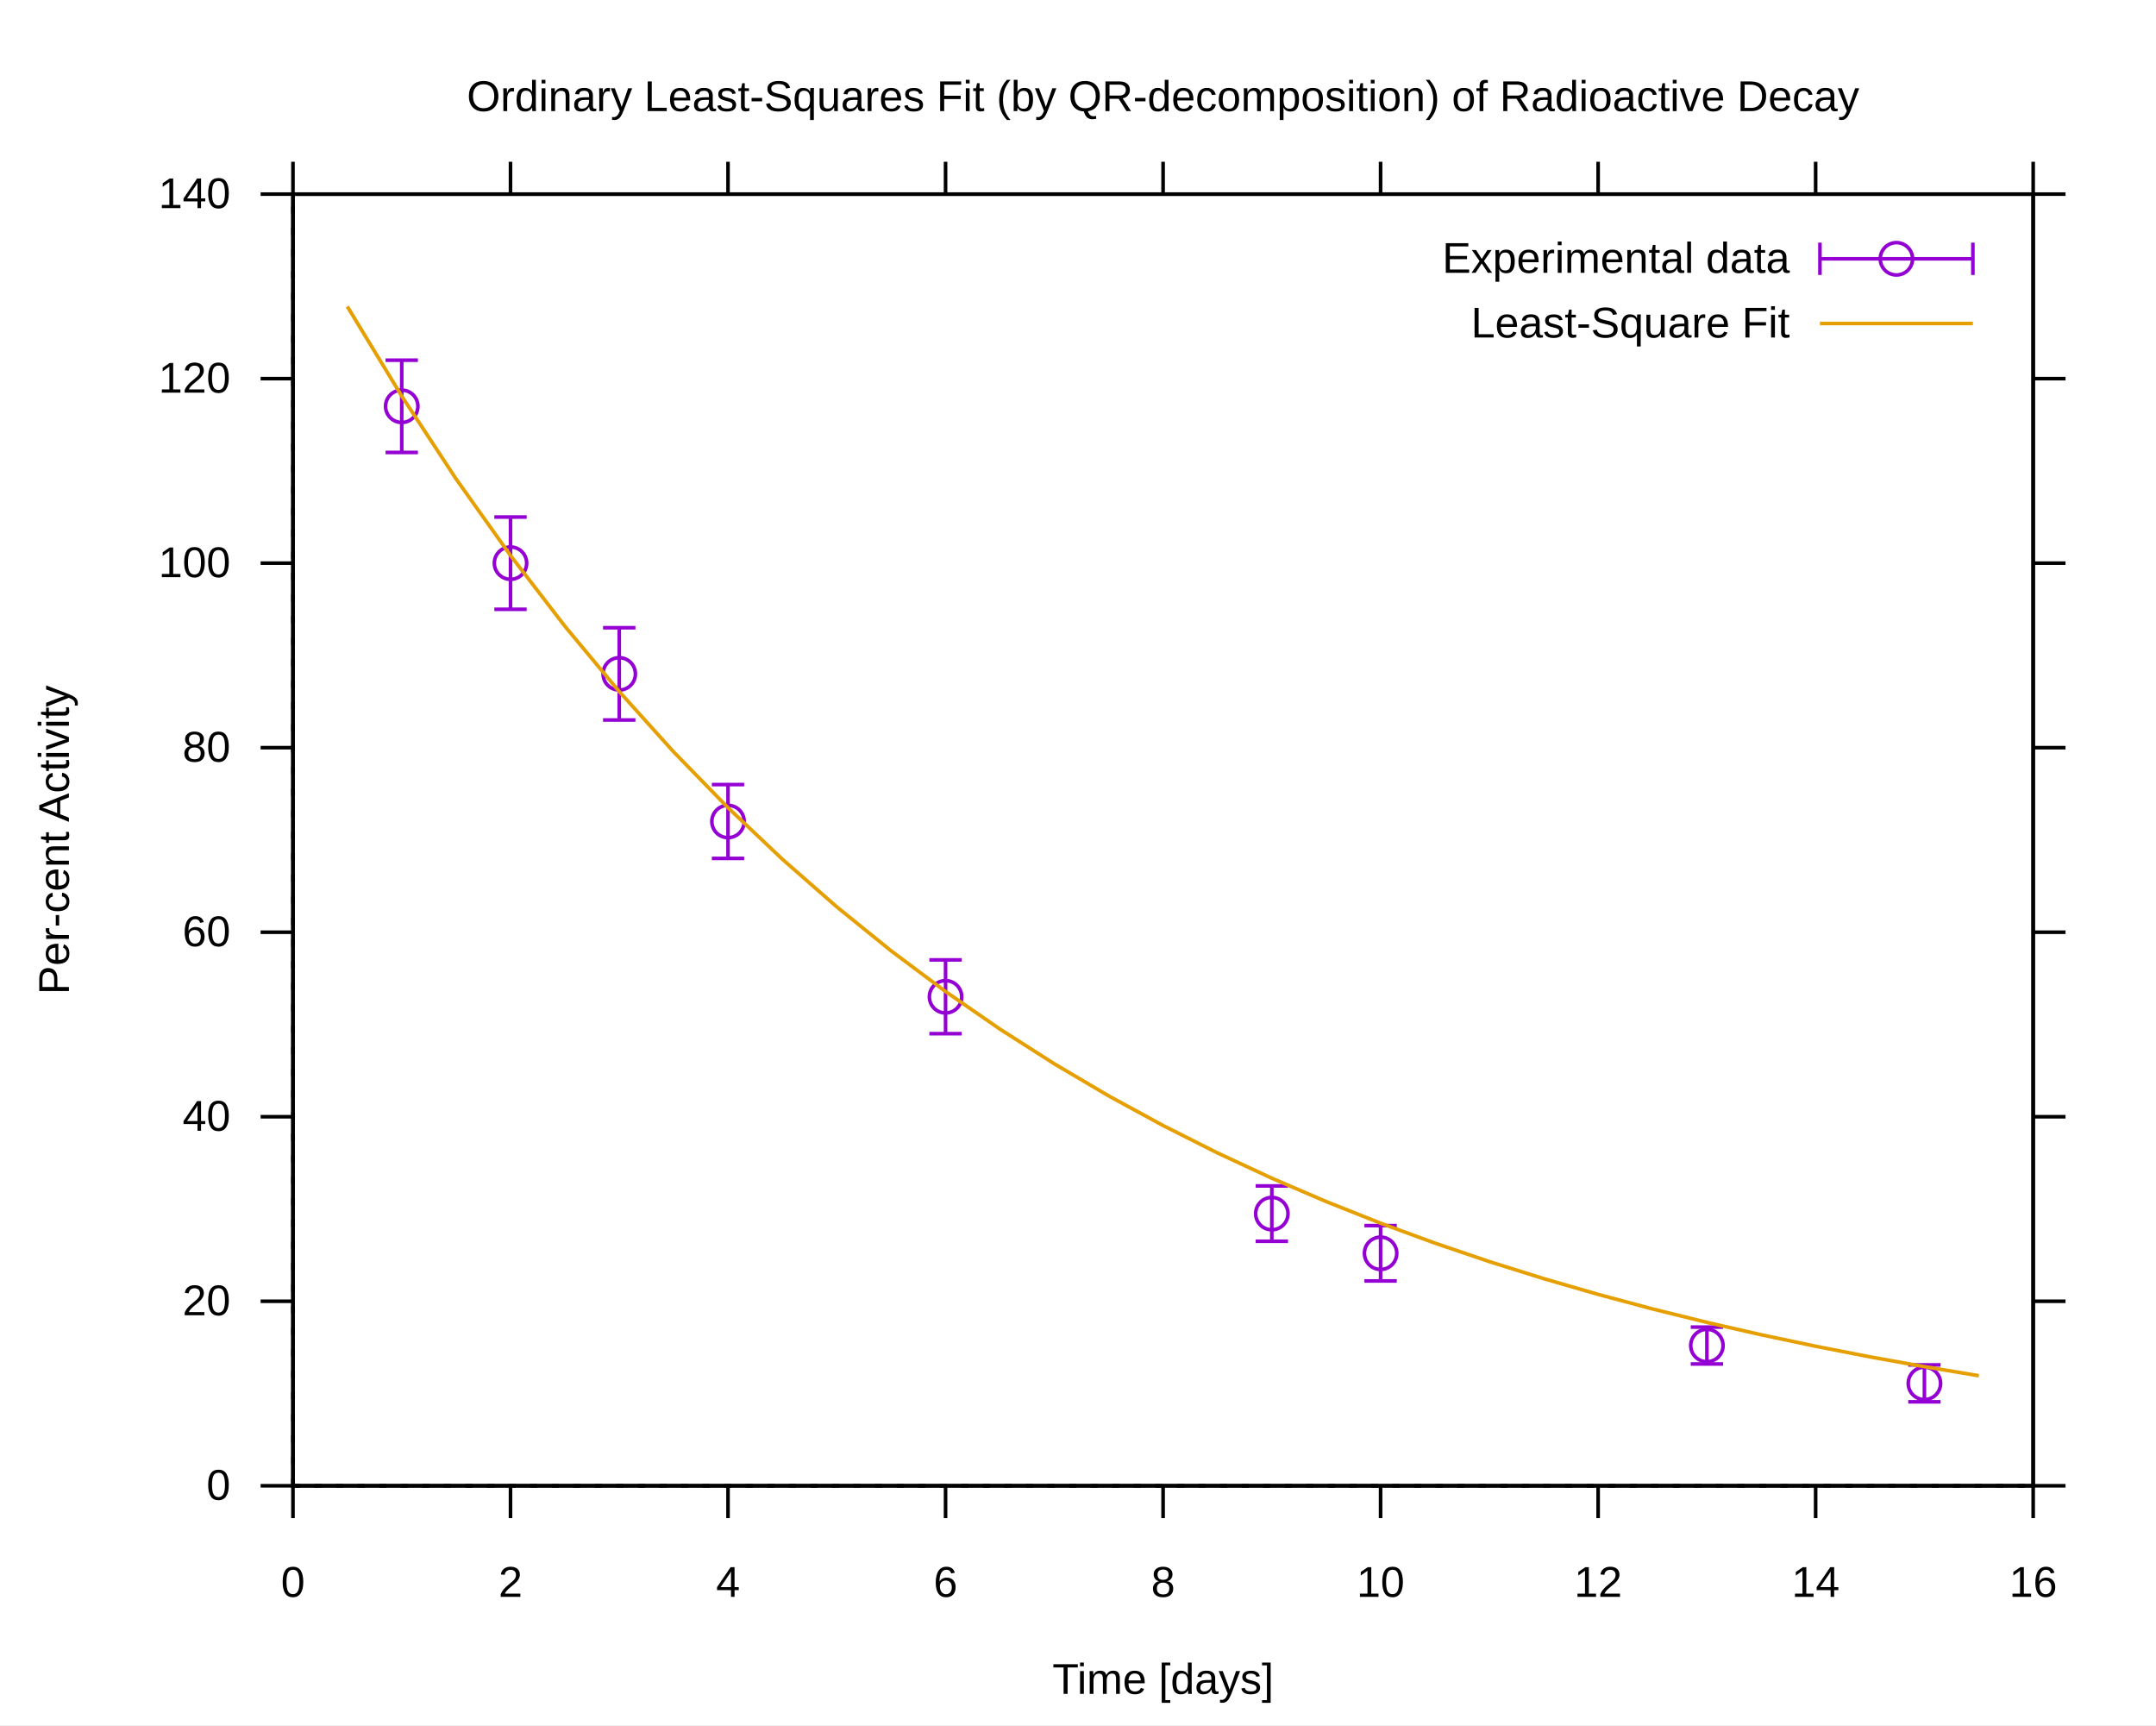
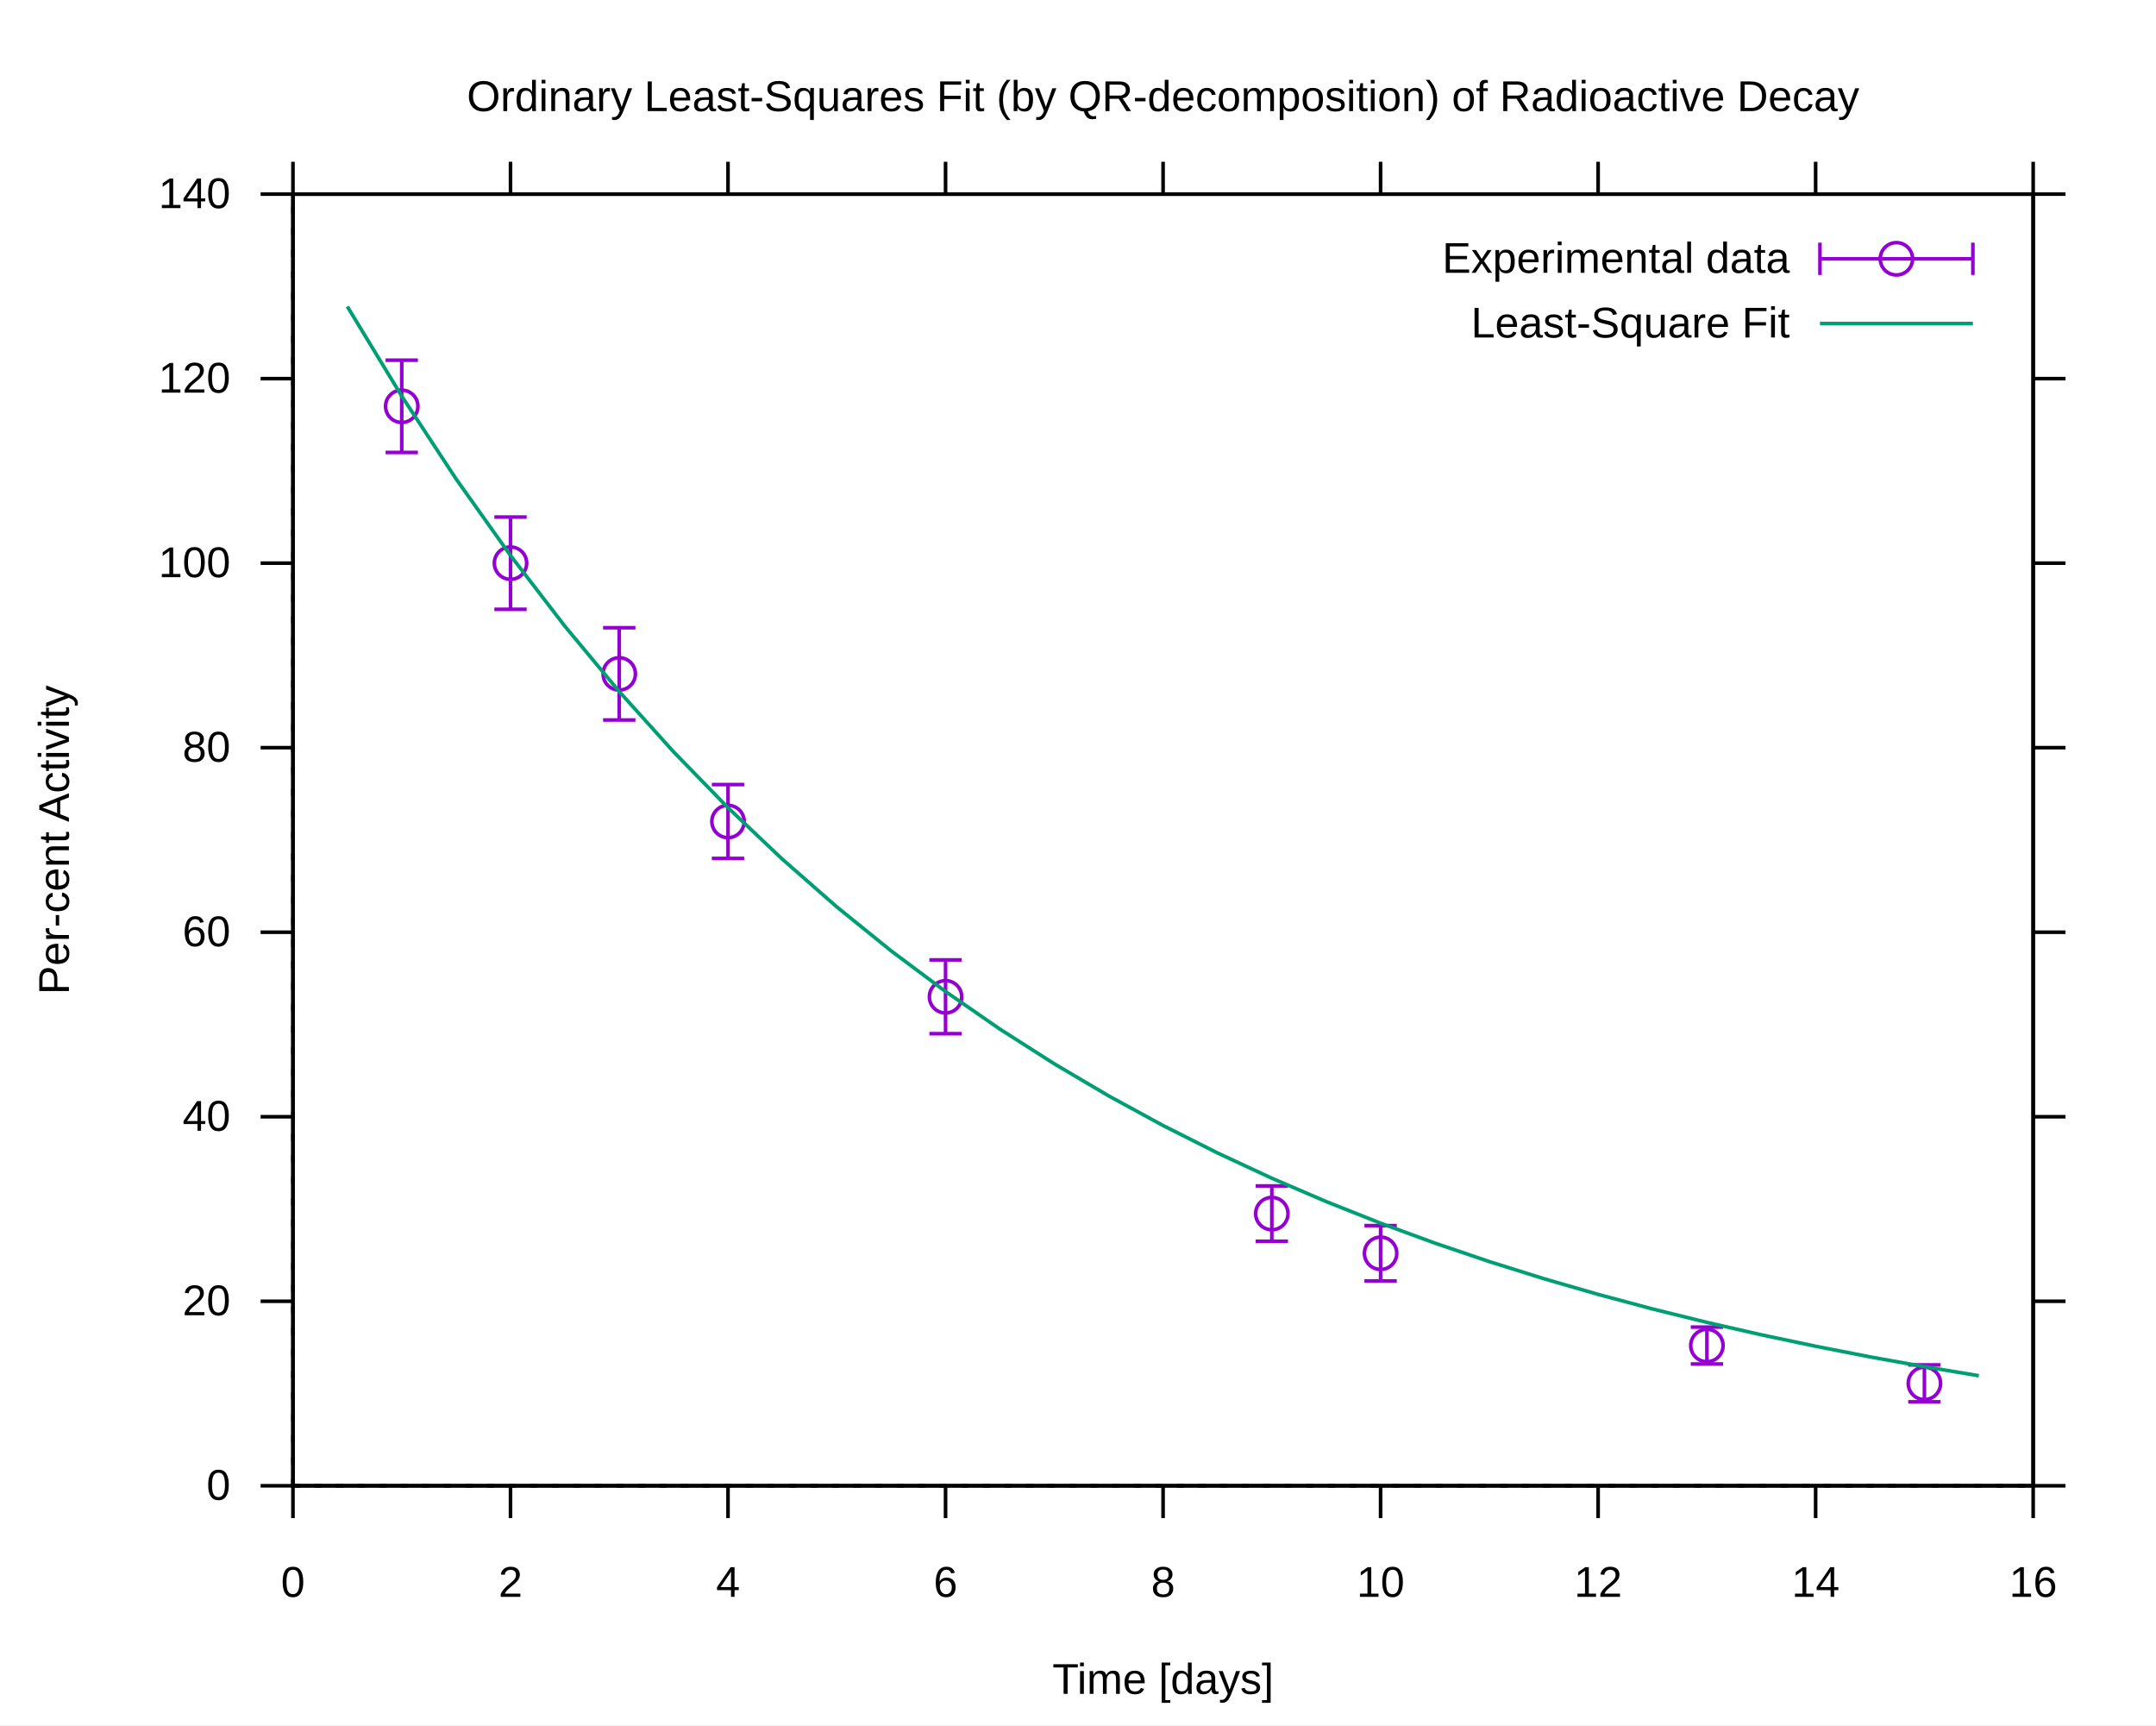
<svg xmlns="http://www.w3.org/2000/svg" xmlns:xlink="http://www.w3.org/1999/xlink" width="600" height="480" viewBox="0 0 600 480">
  <g id="gnuplot_canvas">
    <rect x="0" y="0" width="600" height="480" fill="#ffffff" />
    <defs>
      <circle id="gpDot" r="0.5" stroke-width="0.5" stroke="currentColor" />
      <path id="gpPt0" stroke-width="0.222" stroke="currentColor" d="M-1,0 h2 M0,-1 v2" />
      <path id="gpPt1" stroke-width="0.222" stroke="currentColor" d="M-1,-1 L1,1 M1,-1 L-1,1" />
      <path id="gpPt2" stroke-width="0.222" stroke="currentColor" d="M-1,0 L1,0 M0,-1 L0,1 M-1,-1 L1,1 M-1,1 L1,-1" />
      <rect id="gpPt3" stroke-width="0.222" stroke="currentColor" x="-1" y="-1" width="2" height="2" />
      <rect id="gpPt4" stroke-width="0.222" stroke="currentColor" fill="currentColor" x="-1" y="-1" width="2" height="2" />
      <circle id="gpPt5" stroke-width="0.222" stroke="currentColor" cx="0" cy="0" r="1" />
      <use xlink:href="#gpPt5" id="gpPt6" fill="currentColor" stroke="none" />
      <path id="gpPt7" stroke-width="0.222" stroke="currentColor" d="M0,-1.33 L-1.33,0.67 L1.33,0.67 z" />
      <use xlink:href="#gpPt7" id="gpPt8" fill="currentColor" stroke="none" />
      <use xlink:href="#gpPt7" id="gpPt9" stroke="currentColor" transform="rotate(180)" />
      <use xlink:href="#gpPt9" id="gpPt10" fill="currentColor" stroke="none" />
      <use xlink:href="#gpPt3" id="gpPt11" stroke="currentColor" transform="rotate(45)" />
      <use xlink:href="#gpPt11" id="gpPt12" fill="currentColor" stroke="none" />
      <path id="gpPt13" stroke-width="0.222" stroke="currentColor" d="M0,1.330 L1.265,0.411 L0.782,-1.067 L-0.782,-1.076 L-1.265,0.411 z" />
      <use xlink:href="#gpPt13" id="gpPt14" fill="currentColor" stroke="none" />
      <filter id="textbox" filterUnits="objectBoundingBox" x="0" y="0" height="1" width="1">
        <feFlood flood-color="#FFFFFF" flood-opacity="1" result="bgnd" />
        <feComposite in="SourceGraphic" in2="bgnd" operator="atop" />
      </filter>
      <filter id="greybox" filterUnits="objectBoundingBox" x="0" y="0" height="1" width="1">
        <feFlood flood-color="lightgrey" flood-opacity="1" result="grey" />
        <feComposite in="SourceGraphic" in2="grey" operator="atop" />
      </filter>
    </defs>
    <g fill="none" color="#FFFFFF" stroke="currentColor" stroke-width="1.00" stroke-linecap="butt" stroke-linejoin="miter">
</g>
    <g fill="none" color="black" stroke="currentColor" stroke-width="1.00" stroke-linecap="butt" stroke-linejoin="miter">
      <path stroke="black" d="M81.53,413.40 L72.53,413.40 M565.82,413.40 L574.82,413.40  " />
      <g transform="translate(64.14,417.30)" stroke="none" fill="black" font-family="Arial" font-size="12.00" text-anchor="end">
        <text>
          <tspan font-family="Arial"> 0</tspan>
        </text>
      </g>
    </g>
    <g fill="none" color="black" stroke="currentColor" stroke-width="1.00" stroke-linecap="butt" stroke-linejoin="miter">
      <path stroke="black" d="M81.53,362.06 L72.53,362.06 M565.82,362.06 L574.82,362.06  " />
      <g transform="translate(64.14,365.96)" stroke="none" fill="black" font-family="Arial" font-size="12.00" text-anchor="end">
        <text>
          <tspan font-family="Arial"> 20</tspan>
        </text>
      </g>
    </g>
    <g fill="none" color="black" stroke="currentColor" stroke-width="1.00" stroke-linecap="butt" stroke-linejoin="miter">
      <path stroke="black" d="M81.53,310.72 L72.53,310.72 M565.82,310.72 L574.82,310.72  " />
      <g transform="translate(64.14,314.62)" stroke="none" fill="black" font-family="Arial" font-size="12.00" text-anchor="end">
        <text>
          <tspan font-family="Arial"> 40</tspan>
        </text>
      </g>
    </g>
    <g fill="none" color="black" stroke="currentColor" stroke-width="1.00" stroke-linecap="butt" stroke-linejoin="miter">
      <path stroke="black" d="M81.53,259.38 L72.53,259.38 M565.82,259.38 L574.82,259.38  " />
      <g transform="translate(64.14,263.28)" stroke="none" fill="black" font-family="Arial" font-size="12.00" text-anchor="end">
        <text>
          <tspan font-family="Arial"> 60</tspan>
        </text>
      </g>
    </g>
    <g fill="none" color="black" stroke="currentColor" stroke-width="1.00" stroke-linecap="butt" stroke-linejoin="miter">
      <path stroke="black" d="M81.53,208.03 L72.53,208.03 M565.82,208.03 L574.82,208.03  " />
      <g transform="translate(64.14,211.93)" stroke="none" fill="black" font-family="Arial" font-size="12.00" text-anchor="end">
        <text>
          <tspan font-family="Arial"> 80</tspan>
        </text>
      </g>
    </g>
    <g fill="none" color="black" stroke="currentColor" stroke-width="1.00" stroke-linecap="butt" stroke-linejoin="miter">
      <path stroke="black" d="M81.53,156.69 L72.53,156.69 M565.82,156.69 L574.82,156.69  " />
      <g transform="translate(64.14,160.59)" stroke="none" fill="black" font-family="Arial" font-size="12.00" text-anchor="end">
        <text>
          <tspan font-family="Arial"> 100</tspan>
        </text>
      </g>
    </g>
    <g fill="none" color="black" stroke="currentColor" stroke-width="1.00" stroke-linecap="butt" stroke-linejoin="miter">
      <path stroke="black" d="M81.53,105.35 L72.53,105.35 M565.82,105.35 L574.82,105.35  " />
      <g transform="translate(64.14,109.25)" stroke="none" fill="black" font-family="Arial" font-size="12.00" text-anchor="end">
        <text>
          <tspan font-family="Arial"> 120</tspan>
        </text>
      </g>
    </g>
    <g fill="none" color="black" stroke="currentColor" stroke-width="1.00" stroke-linecap="butt" stroke-linejoin="miter">
      <path stroke="black" d="M81.53,54.01 L72.53,54.01 M565.82,54.01 L574.82,54.01  " />
      <g transform="translate(64.14,57.91)" stroke="none" fill="black" font-family="Arial" font-size="12.00" text-anchor="end">
        <text>
          <tspan font-family="Arial"> 140</tspan>
        </text>
      </g>
    </g>
    <g fill="none" color="black" stroke="currentColor" stroke-width="1.00" stroke-linecap="butt" stroke-linejoin="miter">
      <path stroke="black" d="M81.53,413.40 L81.53,422.40 M81.53,54.01 L81.53,45.01  " />
      <g transform="translate(81.53,444.30)" stroke="none" fill="black" font-family="Arial" font-size="12.00" text-anchor="middle">
        <text>
          <tspan font-family="Arial"> 0</tspan>
        </text>
      </g>
    </g>
    <g fill="none" color="black" stroke="currentColor" stroke-width="1.00" stroke-linecap="butt" stroke-linejoin="miter">
      <path stroke="black" d="M142.07,413.40 L142.07,422.40 M142.07,54.01 L142.07,45.01  " />
      <g transform="translate(142.07,444.30)" stroke="none" fill="black" font-family="Arial" font-size="12.00" text-anchor="middle">
        <text>
          <tspan font-family="Arial"> 2</tspan>
        </text>
      </g>
    </g>
    <g fill="none" color="black" stroke="currentColor" stroke-width="1.00" stroke-linecap="butt" stroke-linejoin="miter">
      <path stroke="black" d="M202.60,413.40 L202.60,422.40 M202.60,54.01 L202.60,45.01  " />
      <g transform="translate(202.60,444.30)" stroke="none" fill="black" font-family="Arial" font-size="12.00" text-anchor="middle">
        <text>
          <tspan font-family="Arial"> 4</tspan>
        </text>
      </g>
    </g>
    <g fill="none" color="black" stroke="currentColor" stroke-width="1.00" stroke-linecap="butt" stroke-linejoin="miter">
      <path stroke="black" d="M263.14,413.40 L263.14,422.40 M263.14,54.01 L263.14,45.01  " />
      <g transform="translate(263.14,444.30)" stroke="none" fill="black" font-family="Arial" font-size="12.00" text-anchor="middle">
        <text>
          <tspan font-family="Arial"> 6</tspan>
        </text>
      </g>
    </g>
    <g fill="none" color="black" stroke="currentColor" stroke-width="1.00" stroke-linecap="butt" stroke-linejoin="miter">
      <path stroke="black" d="M323.68,413.40 L323.68,422.40 M323.68,54.01 L323.68,45.01  " />
      <g transform="translate(323.68,444.30)" stroke="none" fill="black" font-family="Arial" font-size="12.00" text-anchor="middle">
        <text>
          <tspan font-family="Arial"> 8</tspan>
        </text>
      </g>
    </g>
    <g fill="none" color="black" stroke="currentColor" stroke-width="1.00" stroke-linecap="butt" stroke-linejoin="miter">
      <path stroke="black" d="M384.21,413.40 L384.21,422.40 M384.21,54.01 L384.21,45.01  " />
      <g transform="translate(384.21,444.30)" stroke="none" fill="black" font-family="Arial" font-size="12.00" text-anchor="middle">
        <text>
          <tspan font-family="Arial"> 10</tspan>
        </text>
      </g>
    </g>
    <g fill="none" color="black" stroke="currentColor" stroke-width="1.00" stroke-linecap="butt" stroke-linejoin="miter">
      <path stroke="black" d="M444.75,413.40 L444.75,422.40 M444.75,54.01 L444.75,45.01  " />
      <g transform="translate(444.75,444.30)" stroke="none" fill="black" font-family="Arial" font-size="12.00" text-anchor="middle">
        <text>
          <tspan font-family="Arial"> 12</tspan>
        </text>
      </g>
    </g>
    <g fill="none" color="black" stroke="currentColor" stroke-width="1.00" stroke-linecap="butt" stroke-linejoin="miter">
      <path stroke="black" d="M505.28,413.40 L505.28,422.40 M505.28,54.01 L505.28,45.01  " />
      <g transform="translate(505.28,444.30)" stroke="none" fill="black" font-family="Arial" font-size="12.00" text-anchor="middle">
        <text>
          <tspan font-family="Arial"> 14</tspan>
        </text>
      </g>
    </g>
    <g fill="none" color="black" stroke="currentColor" stroke-width="1.00" stroke-linecap="butt" stroke-linejoin="miter">
      <path stroke="black" d="M565.82,413.40 L565.82,422.40 M565.82,54.01 L565.82,45.01  " />
      <g transform="translate(565.82,444.30)" stroke="none" fill="black" font-family="Arial" font-size="12.00" text-anchor="middle">
        <text>
          <tspan font-family="Arial"> 16</tspan>
        </text>
      </g>
    </g>
    <g fill="none" color="black" stroke="currentColor" stroke-width="1.00" stroke-linecap="butt" stroke-linejoin="miter">
</g>
    <g fill="none" color="gray" stroke="currentColor" stroke-width="1.00" stroke-linecap="butt" stroke-linejoin="miter">
      <path stroke="black" stroke-dasharray="2,4" d="M81.53,413.40 L565.82,413.40  " />
    </g>
    <g fill="none" color="gray" stroke="currentColor" stroke-width="1.00" stroke-linecap="butt" stroke-linejoin="miter">
      <path stroke="black" stroke-dasharray="2,4" d="M81.53,413.40 L81.53,54.01  " />
    </g>
    <g fill="none" color="black" stroke="currentColor" stroke-width="1.00" stroke-linecap="butt" stroke-linejoin="miter">
      <path stroke="black" d="M81.53,54.01 L81.53,413.40 L565.82,413.40 L565.82,54.01 L81.53,54.01 Z  " />
    </g>
    <g fill="none" color="black" stroke="currentColor" stroke-width="1.00" stroke-linecap="butt" stroke-linejoin="miter">
      <g transform="translate(19.18,233.71) rotate(270)" stroke="none" fill="black" font-family="Arial" font-size="12.00" text-anchor="middle">
        <text>
          <tspan font-family="Arial">Per-cent Activity</tspan>
        </text>
      </g>
    </g>
    <g fill="none" color="black" stroke="currentColor" stroke-width="1.00" stroke-linecap="butt" stroke-linejoin="miter">
      <g transform="translate(323.67,471.30)" stroke="none" fill="black" font-family="Arial" font-size="12.00" text-anchor="middle">
        <text>
          <tspan font-family="Arial">Time [days]</tspan>
        </text>
      </g>
    </g>
    <g fill="none" color="black" stroke="currentColor" stroke-width="1.00" stroke-linecap="butt" stroke-linejoin="miter">
</g>
    <g id="gnuplot_plot_1">
      <g fill="none" color="black" stroke="currentColor" stroke-width="1.00" stroke-linecap="butt" stroke-linejoin="miter">
        <g transform="translate(498.09,75.91)" stroke="none" fill="black" font-family="Arial" font-size="12.00" text-anchor="end">
          <text>
            <tspan font-family="Arial">Experimental data</tspan>
          </text>
        </g>
      </g>
      <g fill="none" color="black" stroke="currentColor" stroke-width="1.00" stroke-linecap="butt" stroke-linejoin="miter">
        <path stroke="rgb(148,   0, 211)" d="M506.48,72.01 L549.04,72.01 M506.48,67.51 L506.48,76.51 M549.04,67.51 L549.04,76.51 M111.80,125.89 L111.80,100.22   M107.30,125.89 L116.30,125.89 M107.30,100.22 L116.30,100.22 M142.07,169.53 L142.07,143.86 M137.57,169.53 L146.57,169.53   M137.57,143.86 L146.57,143.86 M172.33,200.33 L172.33,174.66 M167.83,200.33 L176.83,200.33 M167.83,174.66 L176.83,174.66   M202.60,238.84 L202.60,218.30 M198.10,238.84 L207.10,238.84 M198.10,218.30 L207.10,218.30 M263.14,287.61 L263.14,267.08   M258.64,287.61 L267.64,287.61 M258.64,267.08 L267.64,267.08 M353.94,345.37 L353.94,329.97 M349.44,345.37 L358.44,345.37   M349.44,329.97 L358.44,329.97 M384.21,356.41 L384.21,341.01 M379.71,356.41 L388.71,356.41 M379.71,341.01 L388.71,341.01   M475.02,379.51 L475.02,369.25 M470.52,379.51 L479.52,379.51 M470.52,369.25 L479.52,369.25 M535.55,390.04 L535.55,379.77   M531.05,390.04 L540.05,390.04 M531.05,379.77 L540.05,379.77  " />
      </g>
      <g fill="none" color="black" stroke="currentColor" stroke-width="1.00" stroke-linecap="butt" stroke-linejoin="miter">
        <use xlink:href="#gpPt5" transform="translate(111.80,113.05) scale(4.50)" color="rgb(148,   0, 211)" />
        <use xlink:href="#gpPt5" transform="translate(142.07,156.69) scale(4.50)" color="rgb(148,   0, 211)" />
        <use xlink:href="#gpPt5" transform="translate(172.33,187.50) scale(4.50)" color="rgb(148,   0, 211)" />
        <use xlink:href="#gpPt5" transform="translate(202.60,228.57) scale(4.50)" color="rgb(148,   0, 211)" />
        <use xlink:href="#gpPt5" transform="translate(263.14,277.35) scale(4.50)" color="rgb(148,   0, 211)" />
        <use xlink:href="#gpPt5" transform="translate(353.94,337.67) scale(4.50)" color="rgb(148,   0, 211)" />
        <use xlink:href="#gpPt5" transform="translate(384.21,348.71) scale(4.50)" color="rgb(148,   0, 211)" />
        <use xlink:href="#gpPt5" transform="translate(475.02,374.38) scale(4.50)" color="rgb(148,   0, 211)" />
        <use xlink:href="#gpPt5" transform="translate(535.55,384.91) scale(4.50)" color="rgb(148,   0, 211)" />
        <use xlink:href="#gpPt5" transform="translate(527.76,72.01) scale(4.50)" color="rgb(148,   0, 211)" />
      </g>
    </g>
    <g id="gnuplot_plot_2">
      <g fill="none" color="black" stroke="currentColor" stroke-width="1.00" stroke-linecap="butt" stroke-linejoin="miter">
        <g transform="translate(498.09,93.91)" stroke="none" fill="black" font-family="Arial" font-size="12.00" text-anchor="end">
          <text>
            <tspan font-family="Arial">Least-Square Fit</tspan>
          </text>
        </g>
      </g>
      <g fill="none" color="black" stroke="currentColor" stroke-width="1.00" stroke-linecap="butt" stroke-linejoin="miter">
-         <path stroke="rgb(230, 159,   0)" d="M506.48,90.01 L549.04,90.01 M96.66,85.28 L111.80,110.22 L126.93,133.27 L142.07,154.56 L157.20,174.24 L172.33,192.42   L187.47,209.21 L202.60,224.74 L217.74,239.08 L232.87,252.33 L248.00,264.57 L263.14,275.88 L278.27,286.34 L293.41,296.00   L308.54,304.92 L323.68,313.17 L338.81,320.79 L353.94,327.83 L369.08,334.33 L384.21,340.34 L399.35,345.89 L414.48,351.03   L429.61,355.77 L444.75,360.15 L459.88,364.20 L475.02,367.94 L490.15,371.39 L505.28,374.58 L520.42,377.54 L535.55,380.26   L550.69,382.78  " />
-       </g>
-     </g>
-     <g fill="none" color="#FFFFFF" stroke="rgb(230, 159,   0)" stroke-width="2.00" stroke-linecap="butt" stroke-linejoin="miter">
+         <path stroke="rgb(  0, 158, 115)" d="M506.48,90.01 L549.04,90.01 M96.66,85.28 L111.80,110.22 L126.93,133.27 L142.07,154.56 L157.20,174.24 L172.33,192.42   L187.47,209.21 L202.60,224.74 L217.74,239.08 L232.87,252.33 L248.00,264.57 L263.14,275.88 L278.27,286.34 L293.41,296.00   L308.54,304.92 L323.68,313.17 L338.81,320.79 L353.94,327.83 L369.08,334.33 L384.21,340.34 L399.35,345.89 L414.48,351.03   L429.61,355.77 L444.75,360.15 L459.88,364.20 L475.02,367.94 L490.15,371.39 L505.28,374.58 L520.42,377.54 L535.55,380.26   L550.69,382.78  " />
+       </g>
+     </g>
+     <g fill="none" color="#FFFFFF" stroke="rgb(  0, 158, 115)" stroke-width="2.00" stroke-linecap="butt" stroke-linejoin="miter">
</g>
    <g fill="none" color="black" stroke="currentColor" stroke-width="2.00" stroke-linecap="butt" stroke-linejoin="miter">
</g>
    <g fill="none" color="black" stroke="black" stroke-width="1.00" stroke-linecap="butt" stroke-linejoin="miter">
</g>
    <g fill="none" color="black" stroke="currentColor" stroke-width="1.00" stroke-linecap="butt" stroke-linejoin="miter">
      <path stroke="black" d="M81.53,54.01 L81.53,413.40 L565.82,413.40 L565.82,54.01 L81.53,54.01 Z  " />
    </g>
    <g fill="none" color="black" stroke="currentColor" stroke-width="1.00" stroke-linecap="butt" stroke-linejoin="miter">
      <g transform="translate(323.67,30.91)" stroke="none" fill="black" font-family="Arial" font-size="12.00" text-anchor="middle">
        <text>
          <tspan font-family="Arial">Ordinary Least-Squares Fit (by QR-decomposition) of Radioactive Decay</tspan>
        </text>
      </g>
    </g>
    <g fill="none" color="black" stroke="currentColor" stroke-width="1.00" stroke-linecap="butt" stroke-linejoin="miter">
</g>
  </g>
</svg>
